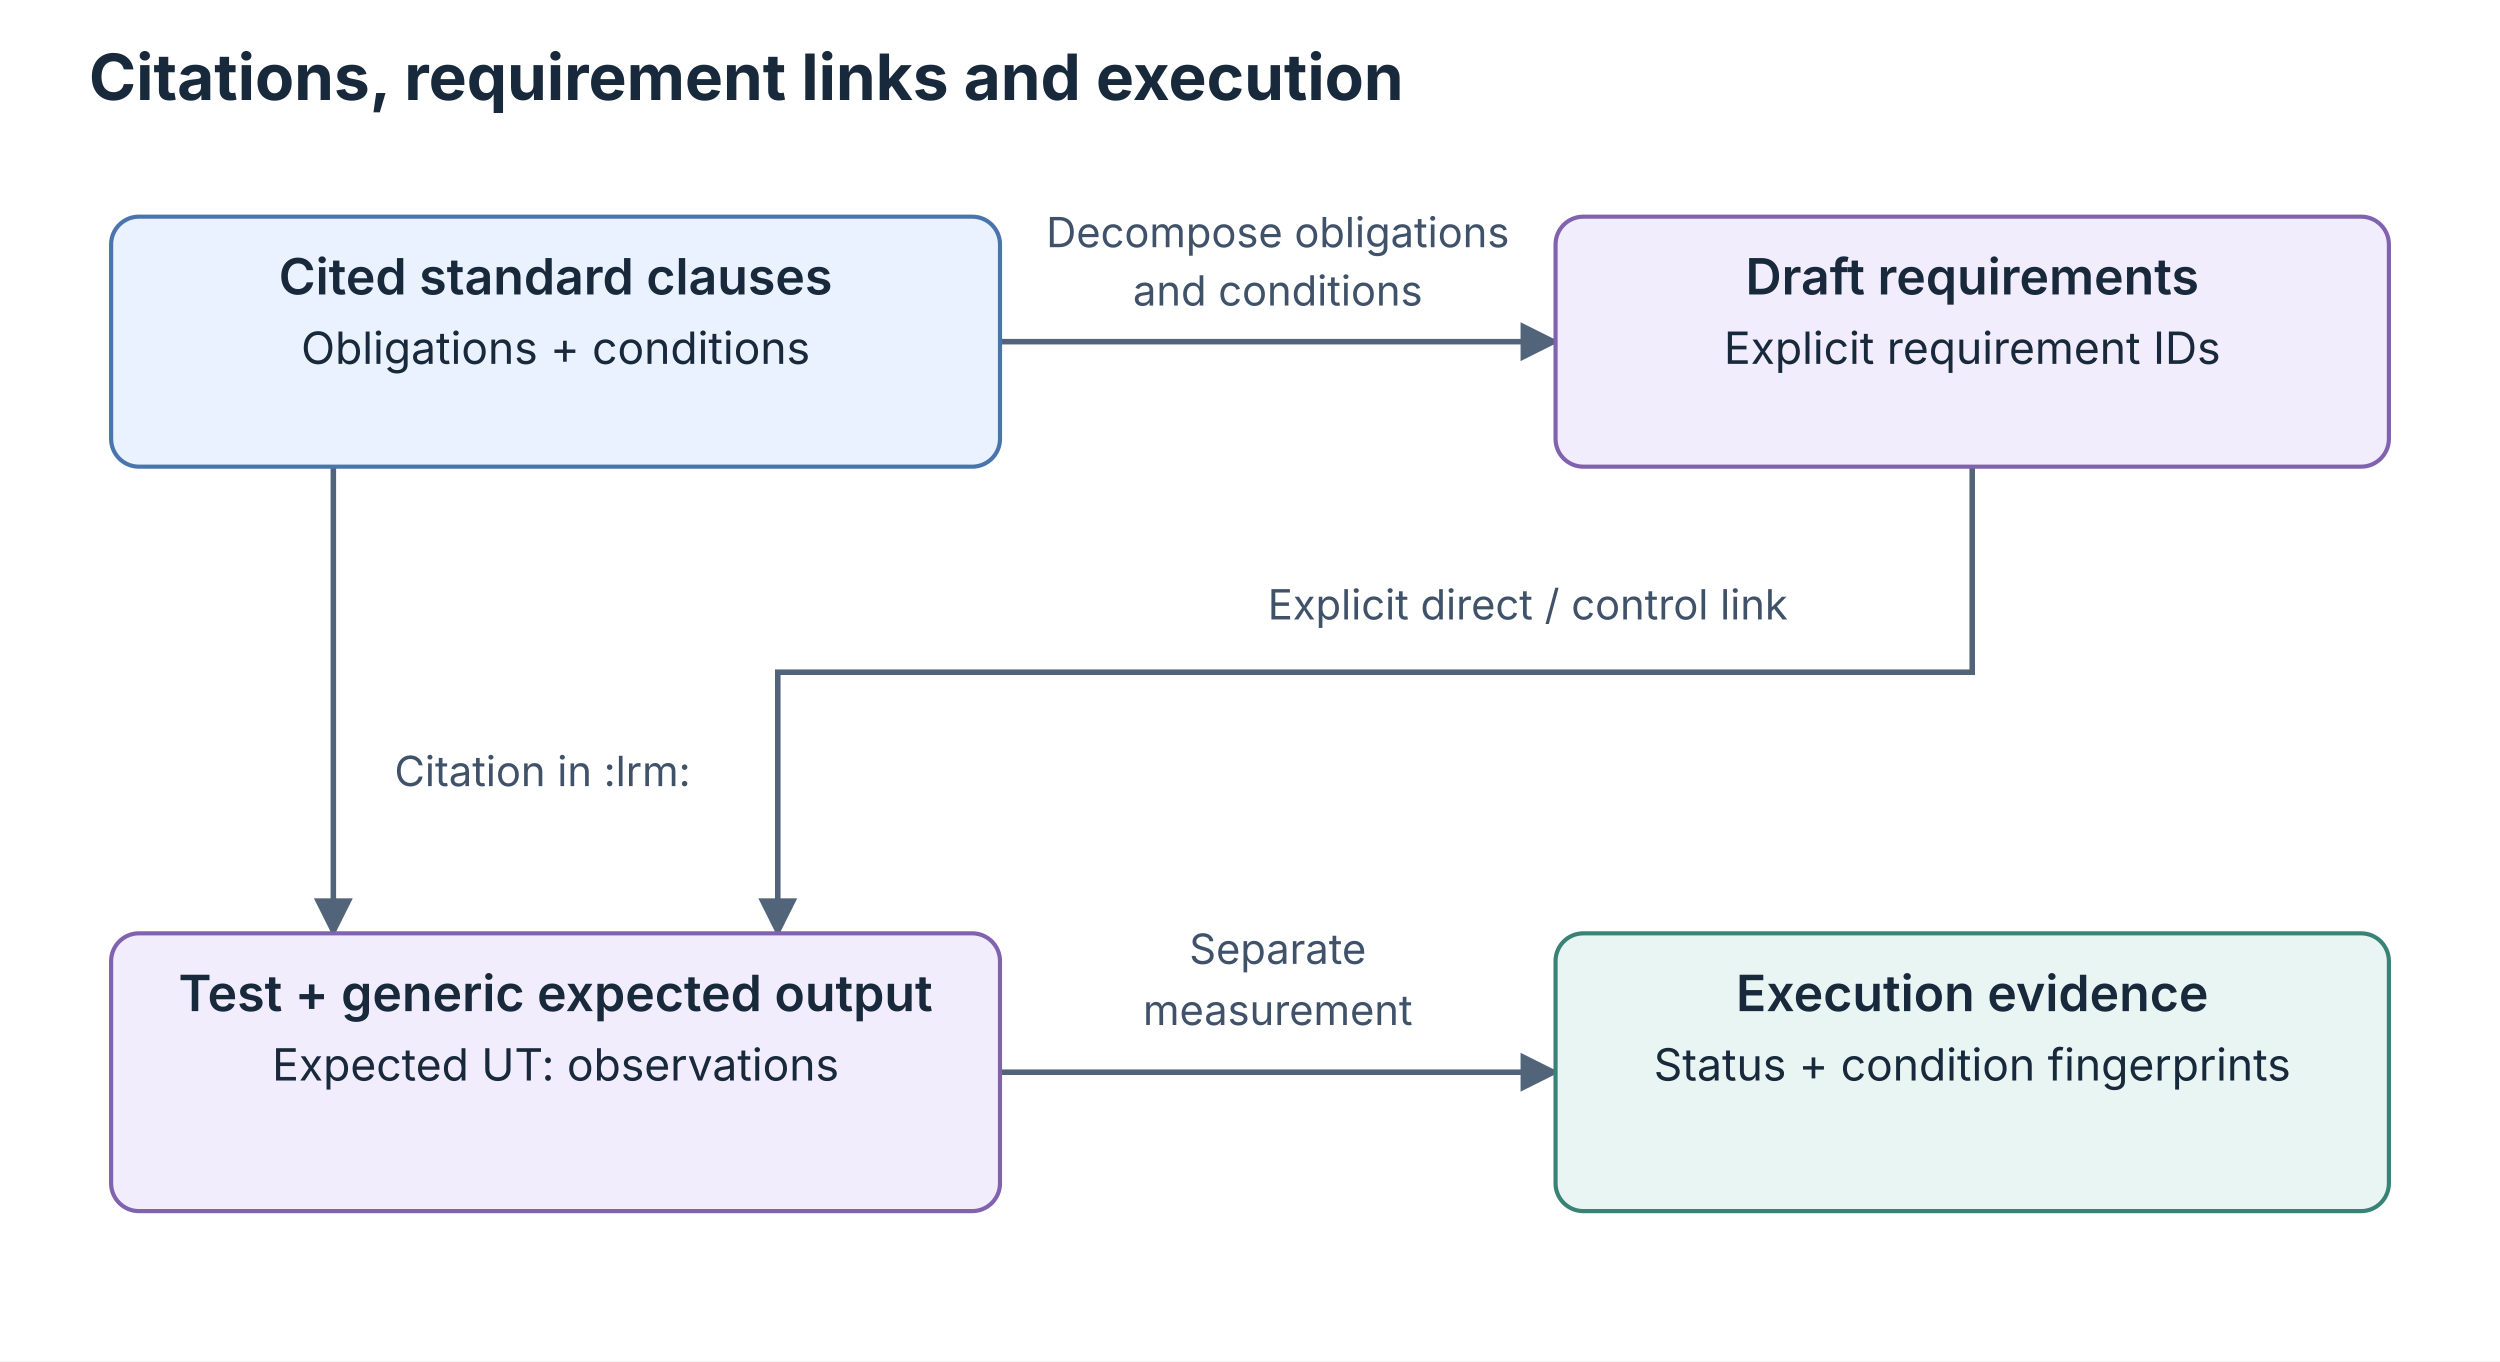
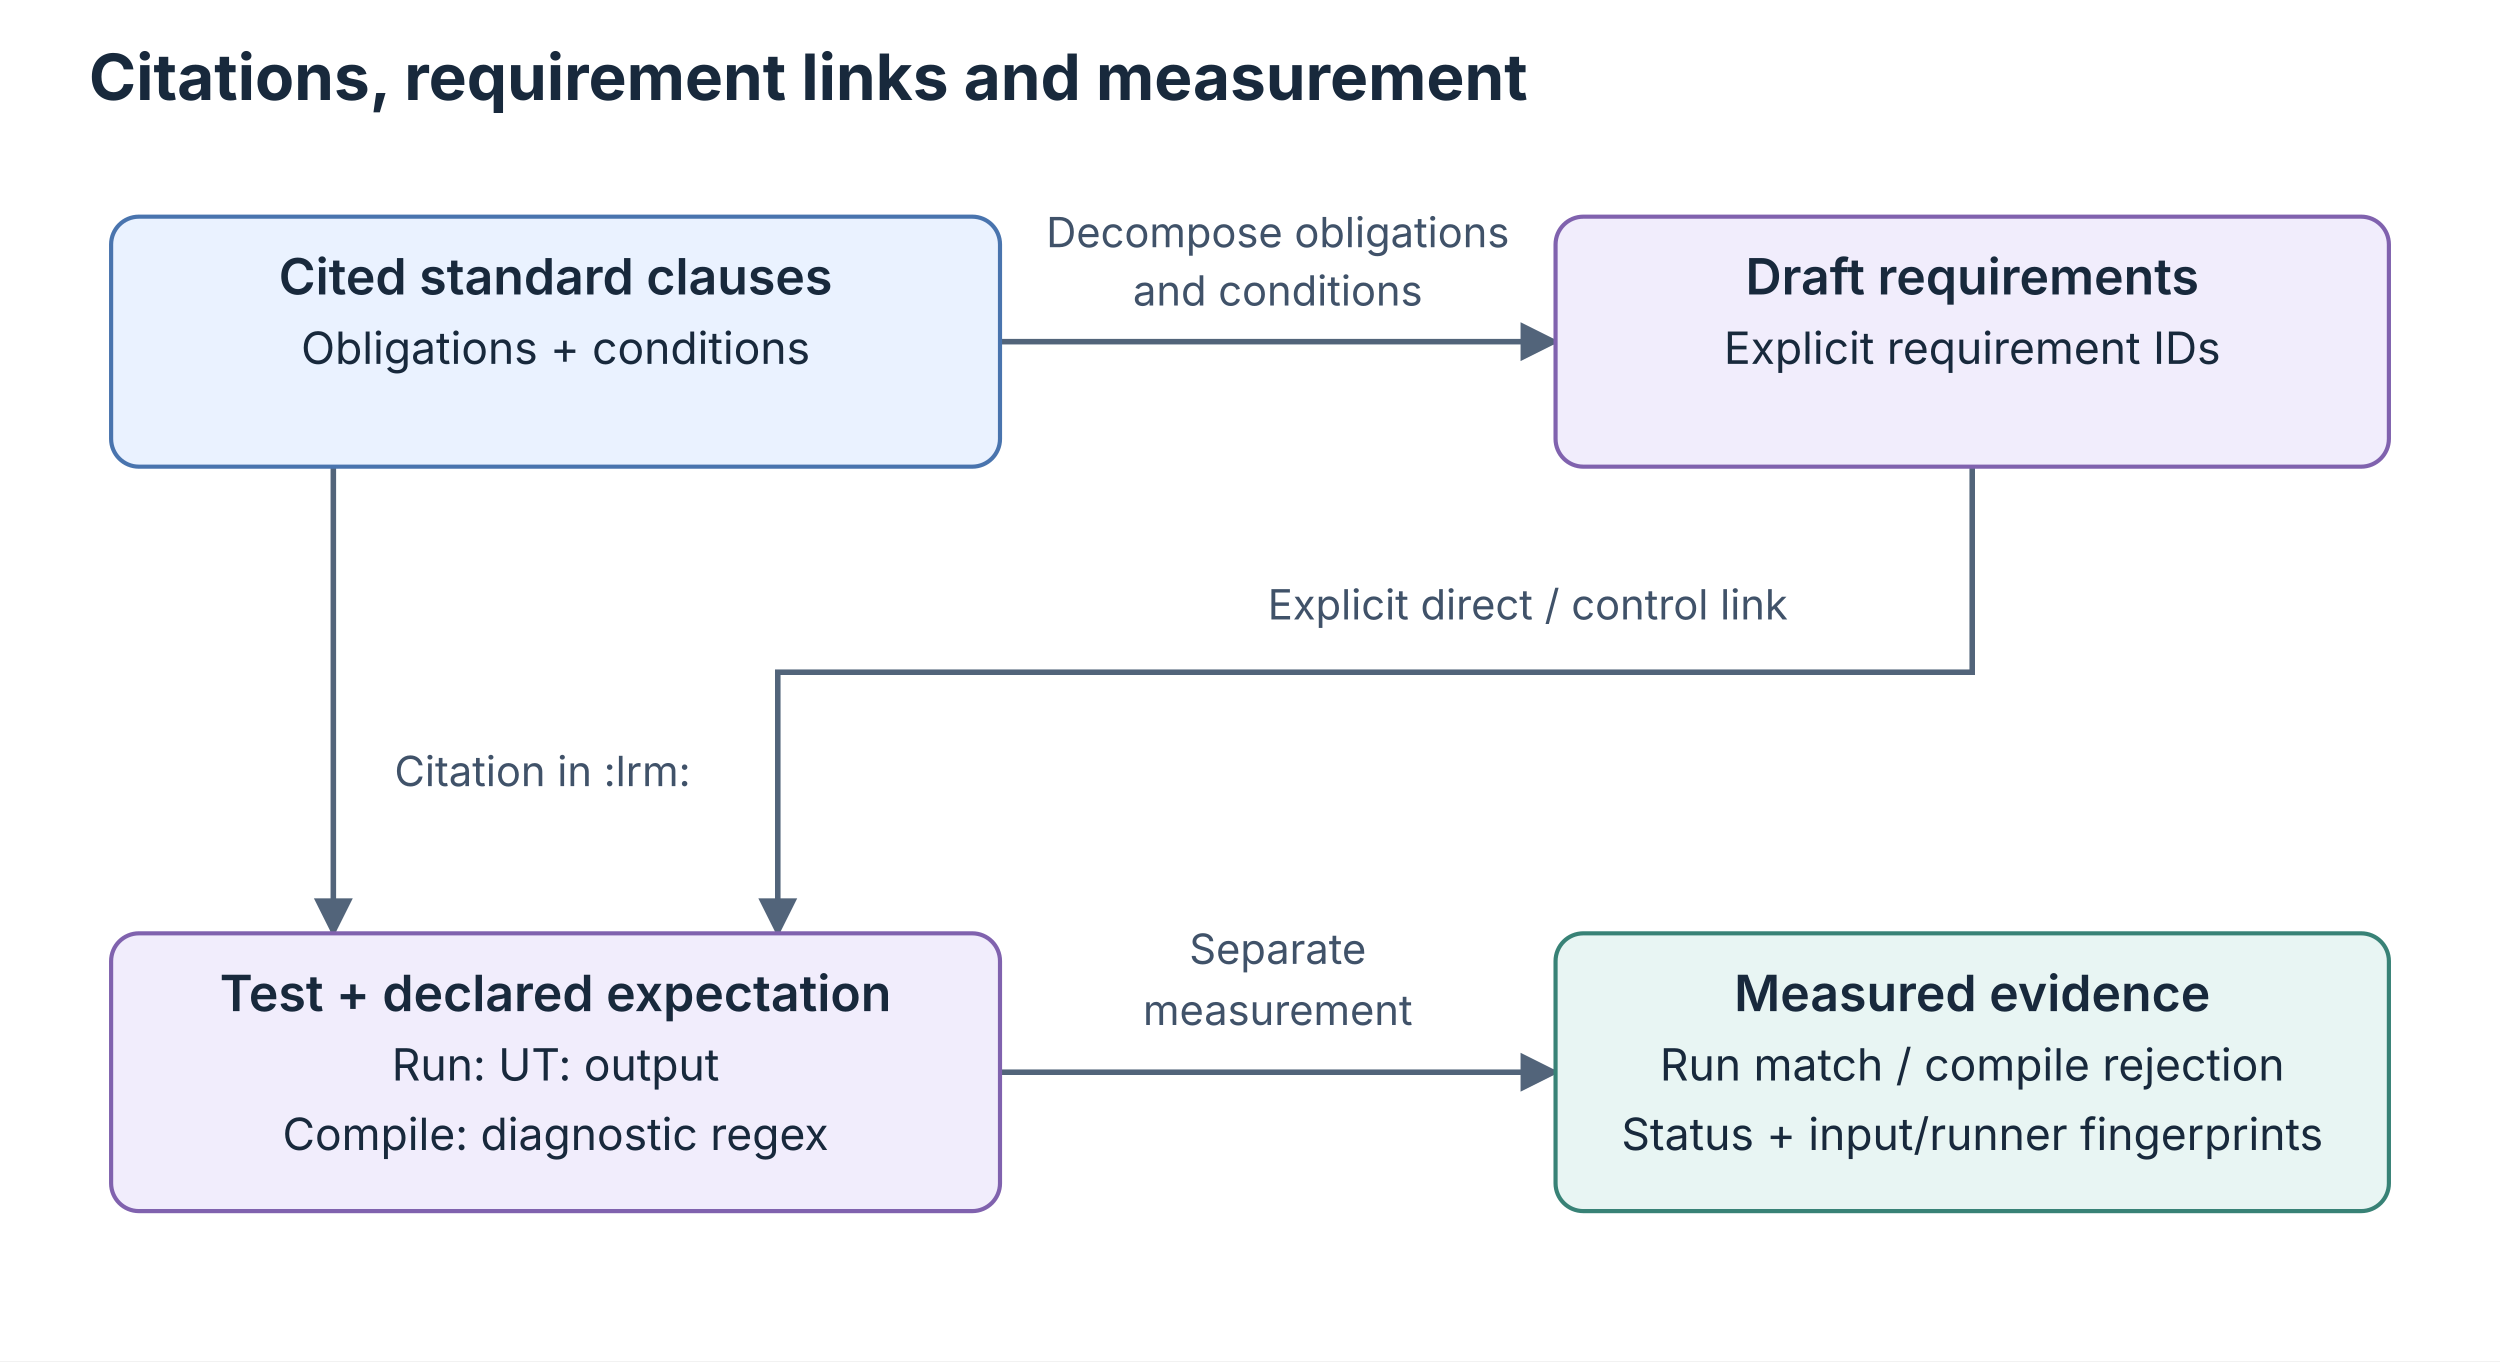
<svg xmlns="http://www.w3.org/2000/svg" width="900" height="490" viewBox="0 0 900 490" role="img" aria-labelledby="title desc">
  <defs>
    <marker id="arrow" viewBox="0 0 10 10" refX="9" refY="5" markerWidth="7" markerHeight="7" orient="auto-start-reverse">
      <path d="M 0 0 L 10 5 L 0 10 Z" fill="#52647a" />
    </marker>
  </defs>
  <style>
    text { font-family: system-ui, -apple-system, "Segoe UI", "Noto Sans JP", sans-serif; fill: #18293c; }
    .heading { font-size: 23px; font-weight: 650; }
    .label { font-size: 18px; font-weight: 600; }
    .body { font-size: 16px; }
    .edge-label { font-size: 15px; fill: #405269; }
    .edge { fill: none; stroke: #52647a; stroke-width: 2; marker-end: url(#arrow); }
    .ownership { stroke-dasharray: 5 5; }
    .neutral { fill: #f4f6f8; stroke: #8797aa; }
    .standard { fill: #eaf2ff; stroke: #4974ae; }
    .expectation { fill: #f1edfc; stroke: #8062ae; }
    .execution { fill: #e8f5f3; stroke: #388276; }
    rect.node { stroke-width: 1.5; }
  </style>
  <rect width="900" height="490" fill="#ffffff" />
-   <text x="32" y="36" class="heading" text-anchor="start">Citations, requirement links and execution</text>
+   <text x="32" y="36" class="heading" text-anchor="start">Citations, requirement links and measurement</text>
  <path class="edge" d="M 360 123 H 560" />
  <path class="edge" d="M 120 168 V 336" />
  <path class="edge" d="M 710 168 V 242 H 280 V 336" />
  <path class="edge" d="M 360 386 H 560" />
  <text x="460" y="89" class="edge-label" text-anchor="middle">Decompose obligations</text>
  <text x="460" y="110" class="edge-label" text-anchor="middle">and conditions</text>
  <text x="142" y="283" class="edge-label" text-anchor="start">Citation in :lrm:</text>
  <text x="550" y="223" class="edge-label" text-anchor="middle">Explicit direct / control link</text>
  <text x="460" y="347" class="edge-label" text-anchor="middle">Separate</text>
  <text x="460" y="369" class="edge-label" text-anchor="middle">measurement</text>
  <g id="standard">
    <rect class="node standard" x="40" y="78" width="320" height="90" rx="10" />
    <text x="200.0" y="106" class="label" text-anchor="middle">Cited standard clauses</text>
    <text x="200.0" y="131" class="body" text-anchor="middle">Obligations + conditions</text>
  </g>
  <g id="requirements">
    <rect class="node expectation" x="560" y="78" width="300" height="90" rx="10" />
    <text x="710.0" y="106" class="label" text-anchor="middle">Draft requirements</text>
    <text x="710.0" y="131" class="body" text-anchor="middle">Explicit requirement IDs</text>
  </g>
  <g id="test">
    <rect class="node expectation" x="40" y="336" width="320" height="100" rx="10" />
-     <text x="200.0" y="364" class="label" text-anchor="middle">Test + generic expected output</text>
-     <text x="200.0" y="389" class="body" text-anchor="middle">Expected UT: observations</text>
+     <text x="200.0" y="364" class="label" text-anchor="middle">Test + declared expectation</text>
+     <text x="200.0" y="389" class="body" text-anchor="middle">Run: UT: output</text>
+     <text x="200.0" y="414" class="body" text-anchor="middle">Compile: diagnostic regex</text>
  </g>
  <g id="execution">
    <rect class="node execution" x="560" y="336" width="300" height="100" rx="10" />
-     <text x="710.0" y="364" class="label" text-anchor="middle">Execution evidence</text>
-     <text x="710.0" y="389" class="body" text-anchor="middle">Status + condition fingerprints</text>
+     <text x="710.0" y="364" class="label" text-anchor="middle">Measured evidence</text>
+     <text x="710.0" y="389" class="body" text-anchor="middle">Run match / compile rejection</text>
+     <text x="710.0" y="414" class="body" text-anchor="middle">Status + input/runner fingerprints</text>
  </g>
</svg>
